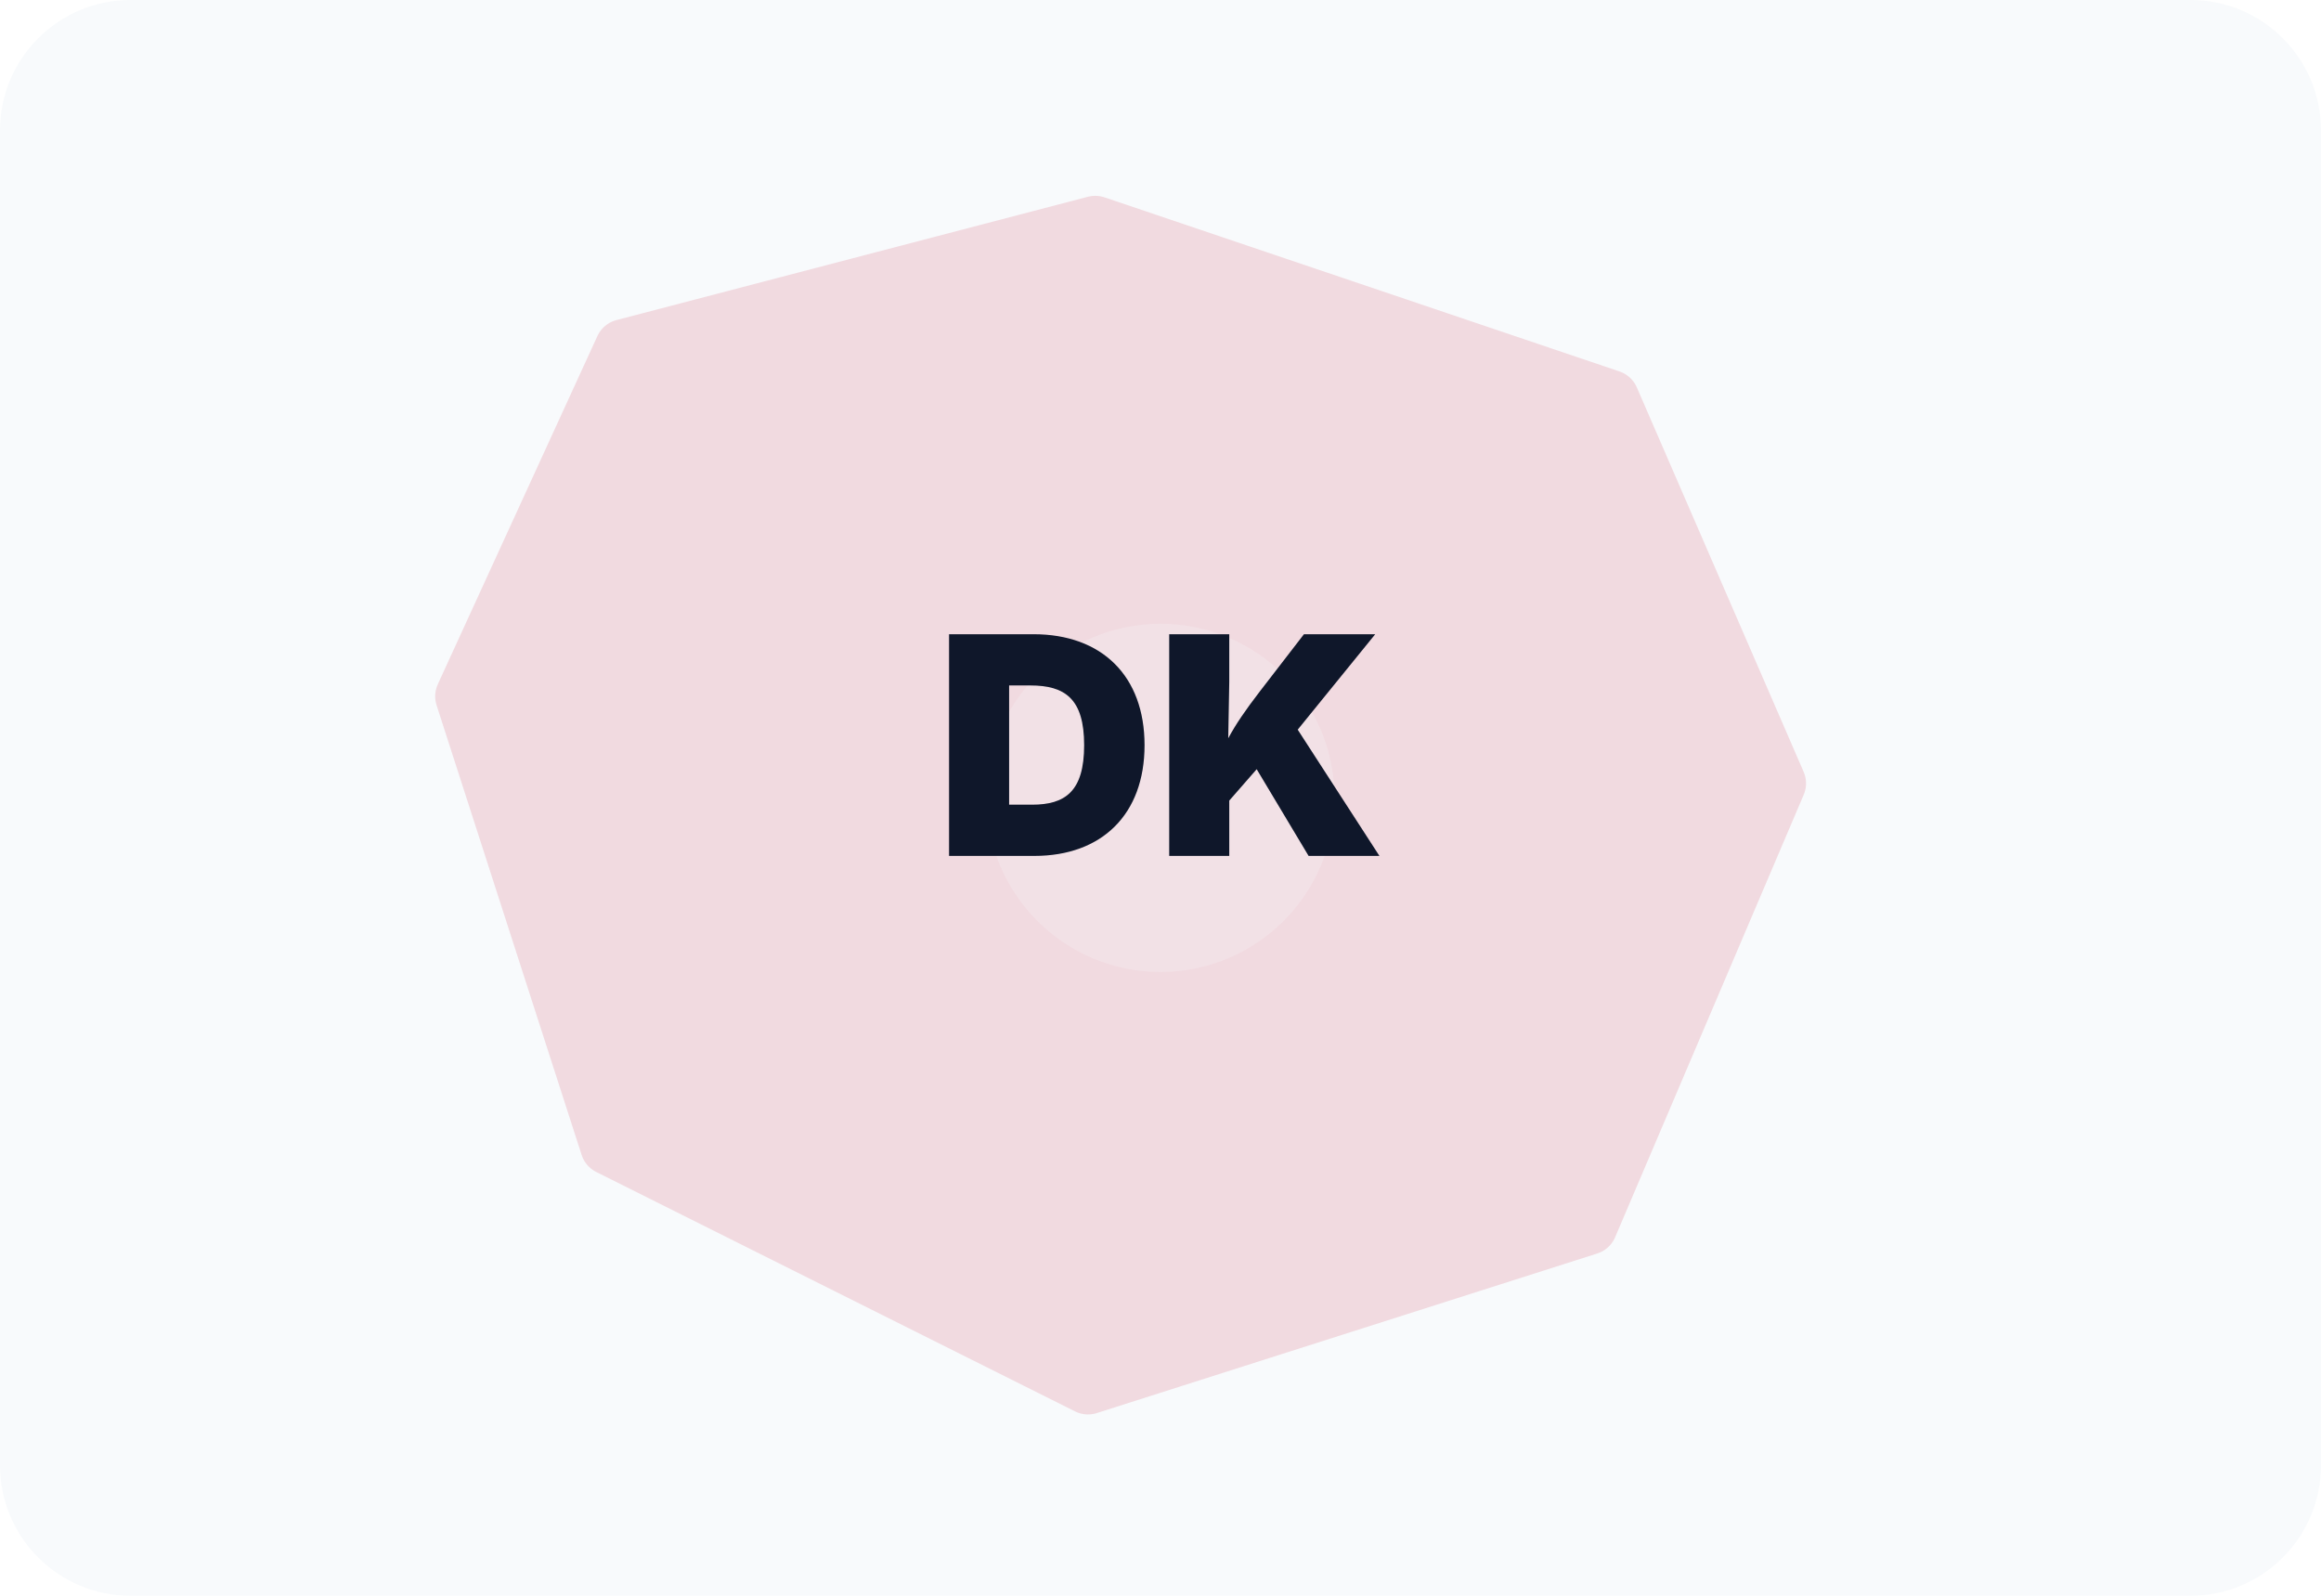
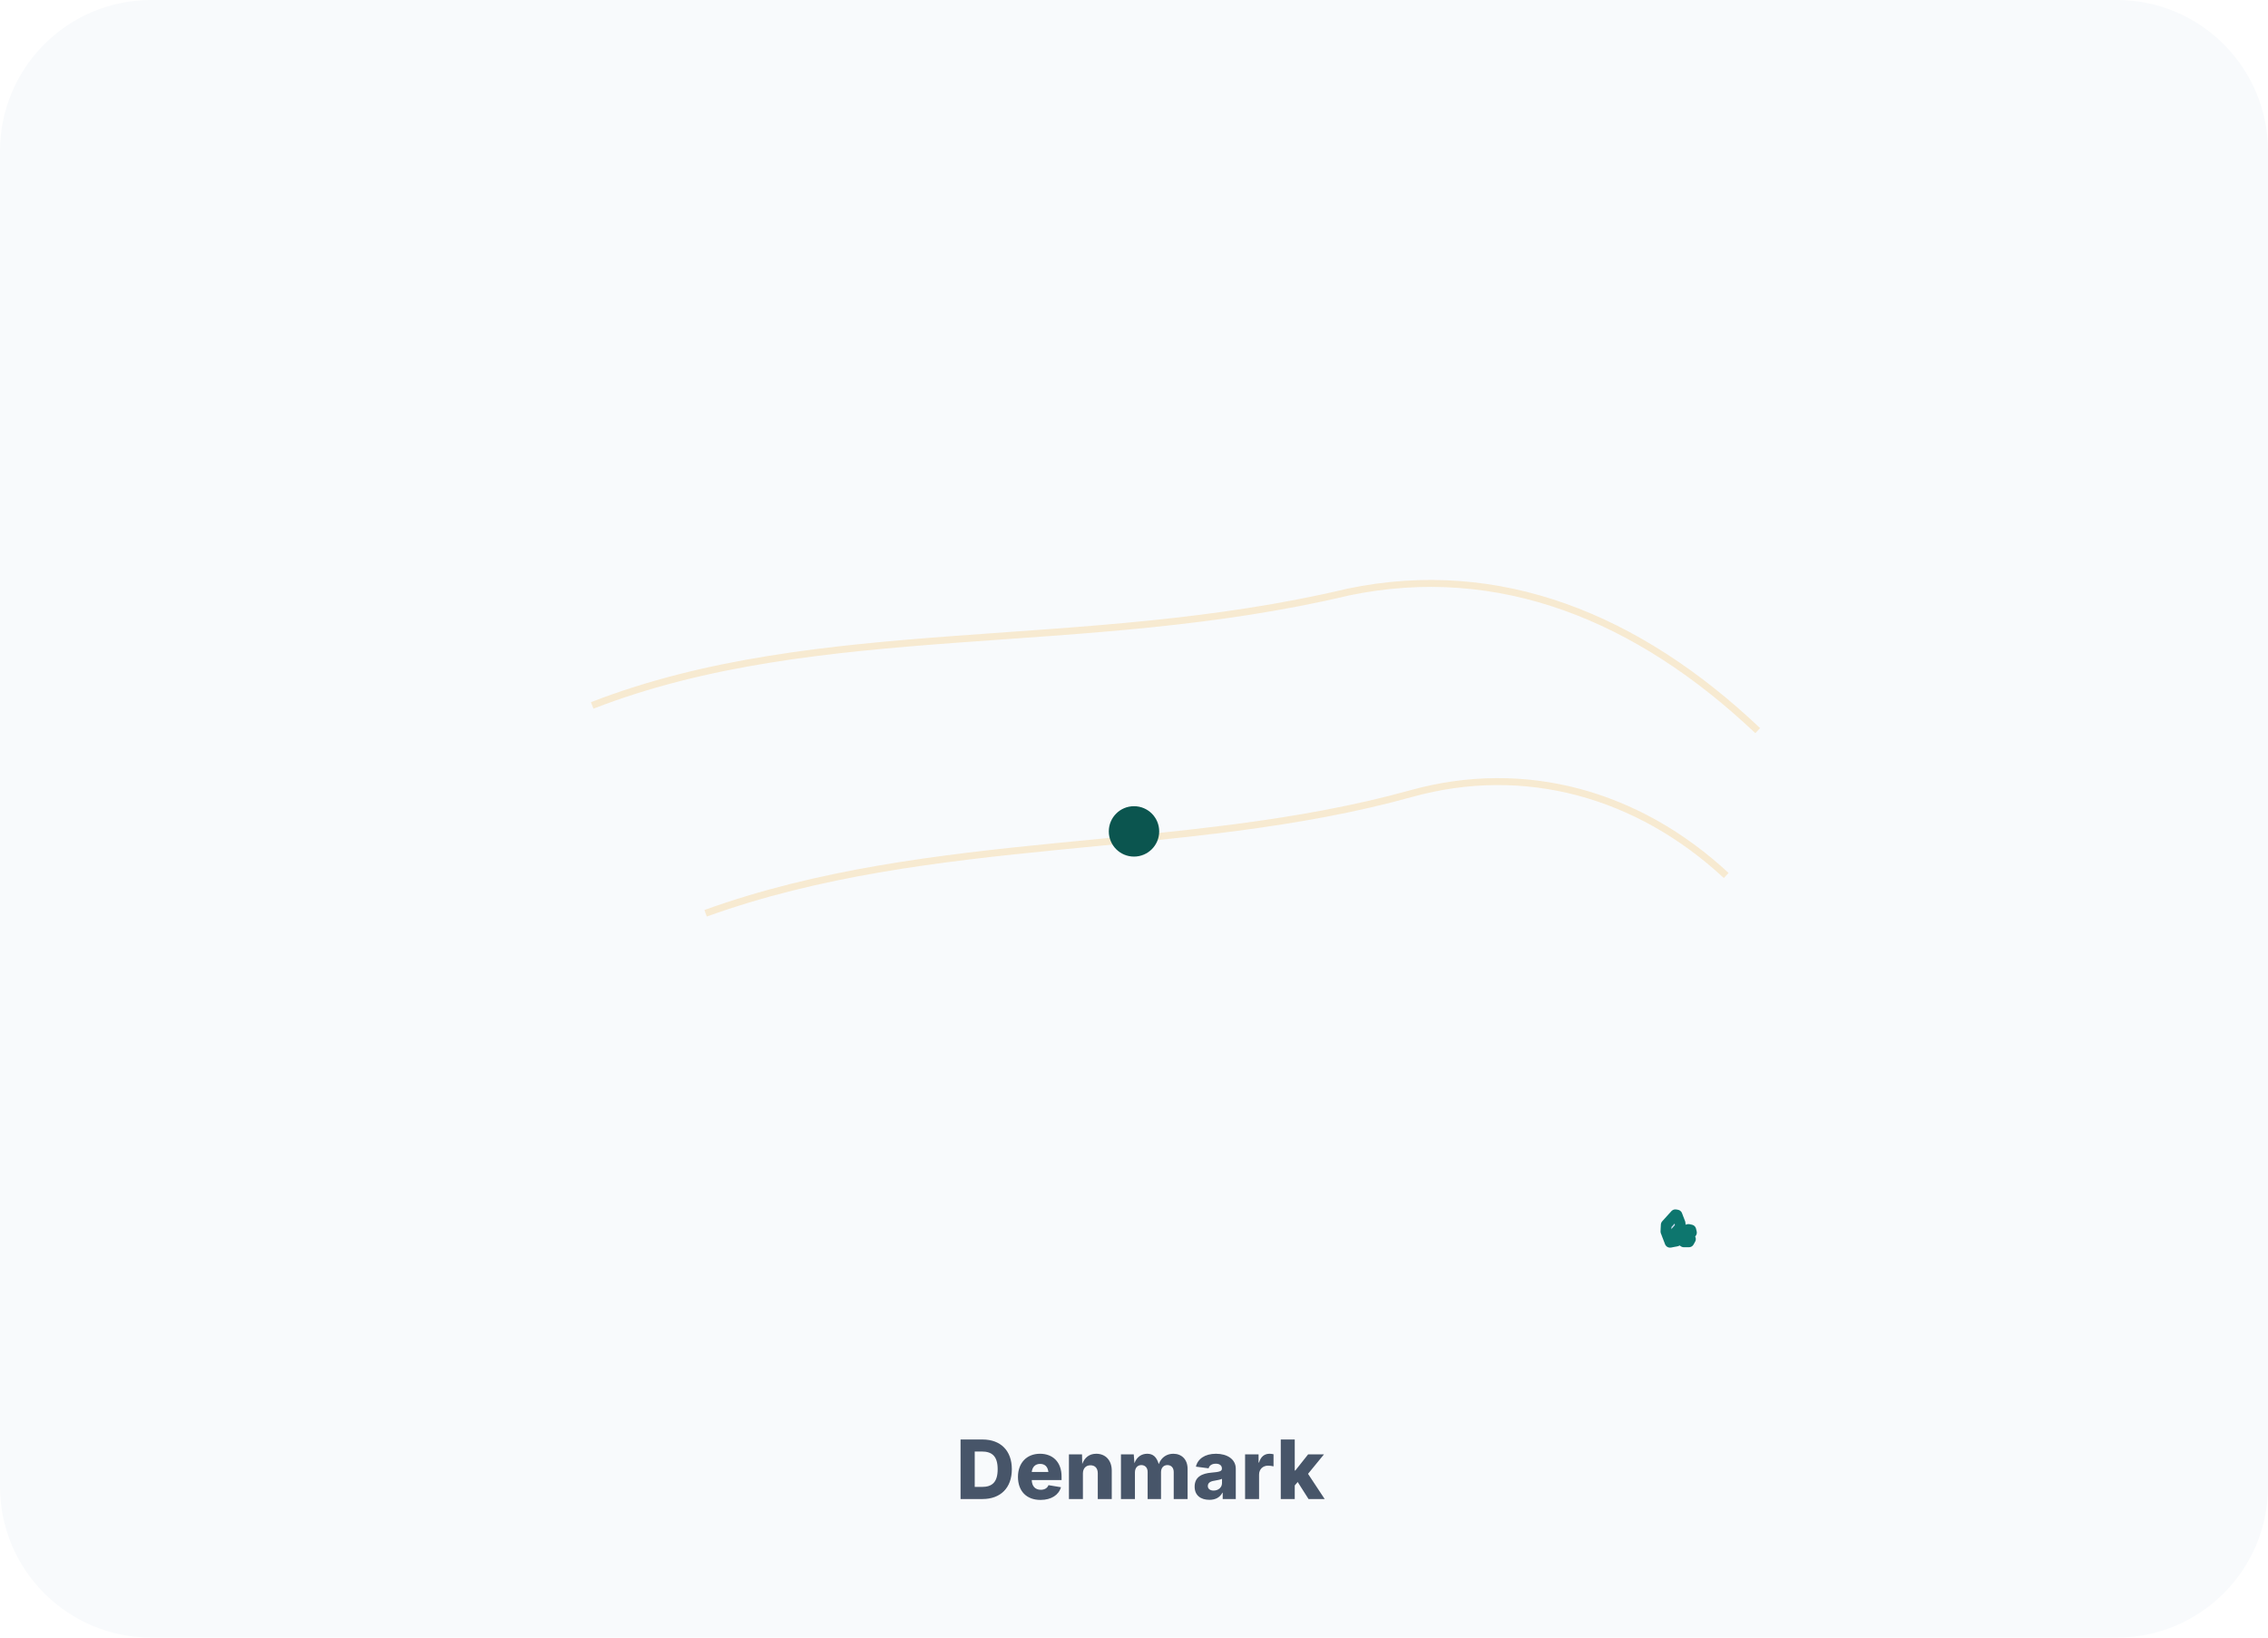
- <svg xmlns="http://www.w3.org/2000/svg" viewBox="0 0 320 220" role="img" aria-label="Denmark outline">
-   <rect width="320" height="220" rx="18" fill="#f8fafc" />
-   <path d="M86 48 L151 31 L222 55 L245 108 L219 169 L150 191 L84 158 L64 96 Z" fill="#C60C30" opacity=".14" stroke="#C60C30" stroke-width="8" stroke-linejoin="round" />
-   <circle cx="160" cy="110" r="24" fill="#F8FAFC" opacity=".22" />
-   <text x="160" y="118" text-anchor="middle" font-family="Inter, Arial" font-size="42" font-weight="900" fill="#0f172a">DK</text>
+ <svg xmlns="http://www.w3.org/2000/svg" viewBox="0 0 360 260" role="img" aria-labelledby="title desc">
+   <rect width="360" height="260" rx="24" fill="#f8fafc" />
+   <defs>
+     <linearGradient id="denmark-land" x1="0" x2="1" y1="0" y2="1">
+       <stop offset="0" stop-color="#ddeceb" />
+       <stop offset="0.55" stop-color="#cfddfb" />
+       <stop offset="1" stop-color="#fce4bb" />
+     </linearGradient>
+     <filter id="denmark-shadow" x="-20%" y="-20%" width="140%" height="140%">
+       <feDropShadow dx="0" dy="10" stdDeviation="10" flood-color="#0b554f" flood-opacity="0.12" />
+     </filter>
+   </defs>
+   <g transform="translate(93.427, 43.407) scale(0.403865)" fill="url(#denmark-land)" stroke="#0f766e" stroke-width="4.209" stroke-linejoin="round" filter="url(#denmark-shadow)">
+     <g id="dk">
+       <path d="M427.123,370.076l-3.586,3.968l-0.13,2.584l1.635,4.263l2.559-0.484l-0.319-3.483l1.764-1.971l-0.034-1.548l-1.245-3.223L427.123,370.076L427.123,370.076z" />
+       <path d="M428.979,377.354l-1.062,0.229v1.583l1.128,0.875l0.997-0.25l-0.243-1.503L428.979,377.354z" />
+       <path d="M432.306,375.848l-0.949,0.23l-1.056,0.968l0.448,1.954l1.292,0.507l-1.334,0.535l-0.255,0.685h2.005l0.602-1.099l-0.768-0.378l0.25-0.962l0.916-1.205l-0.25-1.042L432.306,375.848z" />
+     </g>
+   </g>
+   <g fill="none" stroke="#f59e0b" stroke-width="1.1" opacity="0.18">
+     <path d="M94 112 C130 98 172 104 214 94 C238 89 260 98 279 116" />
+     <path d="M112 145 C148 132 188 136 224 126 C242 121 260 126 274 139" />
+   </g>
+   <circle cx="180" cy="132" r="4" fill="#0b554f" />
+   <text x="181" y="238" text-anchor="middle" font-family="Inter, Arial, sans-serif" font-size="13" font-weight="760" fill="#475569">Denmark</text>
</svg>
